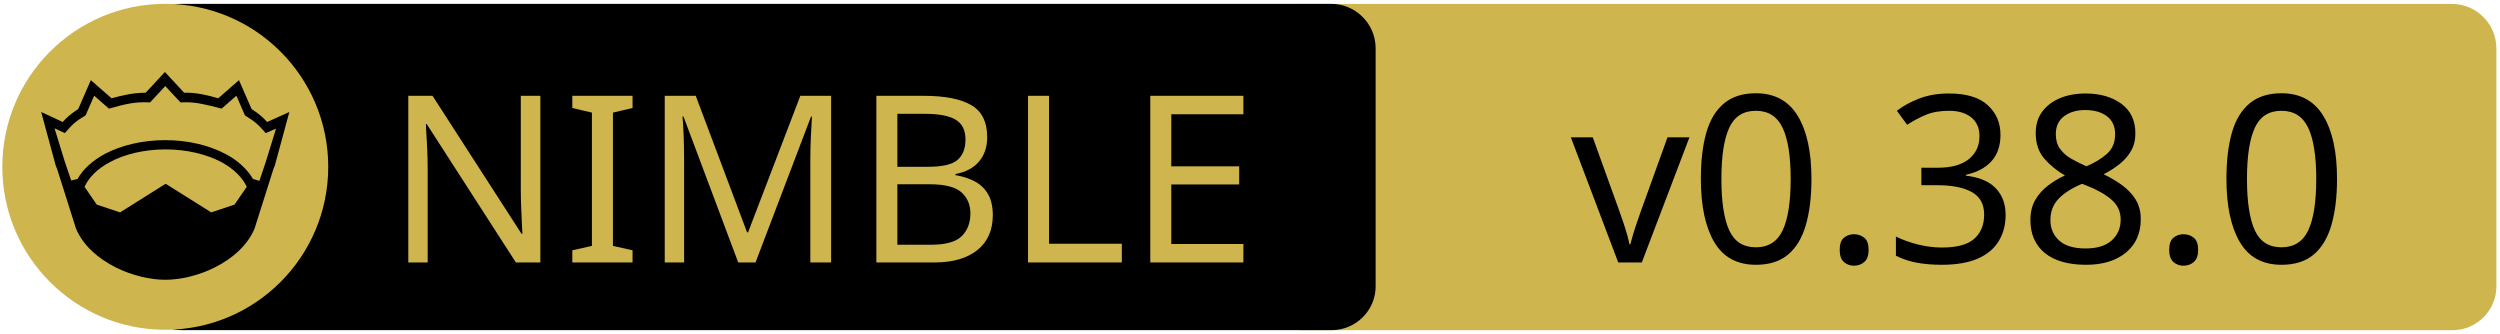
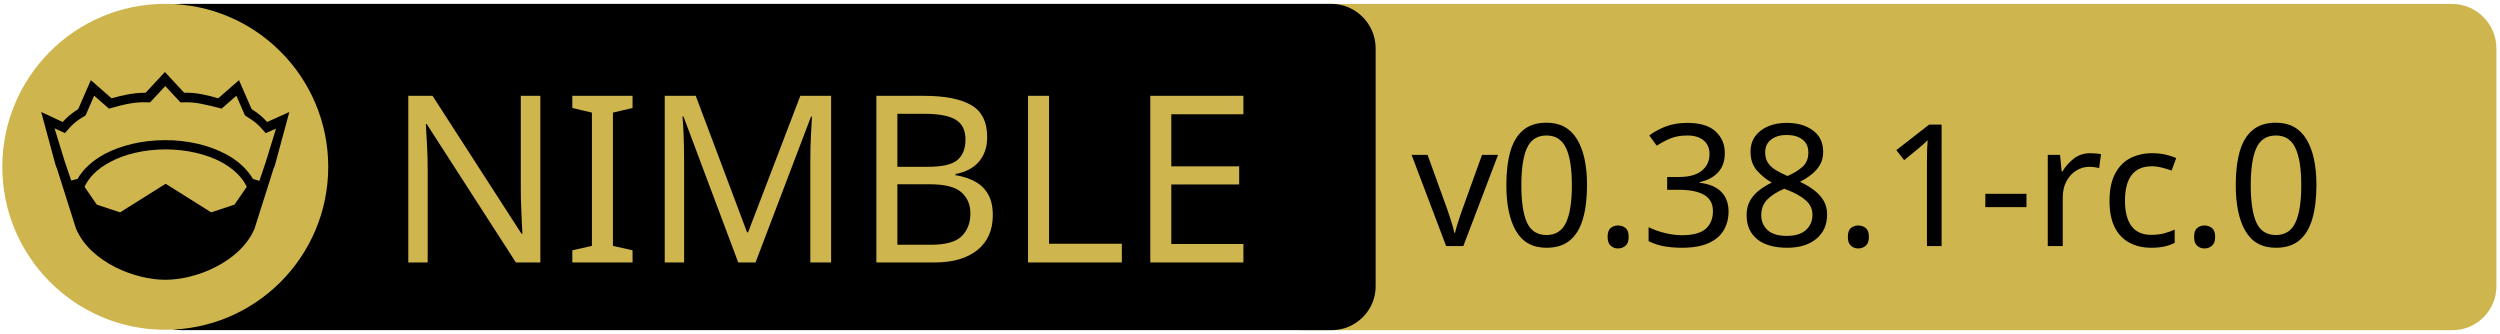
<svg xmlns="http://www.w3.org/2000/svg" xmlns:xlink="http://www.w3.org/1999/xlink" width="675" height="90" xml:space="preserve" version="1.1">
  <a xlink:href="https://github.com/waku-org/nwaku">
    <g>
      <path fill="#CEB54D" id="svg_15" d="m662.123,89.159l-310.5,0c-6.6,0 -12,-5.4 -12,-12l0,-64.1c0,-6.6 5.4,-12 12,-12l310.4,0c6.6,0 12,5.4 12,12l0,64.1c0.1,6.6 -5.3,12 -11.9,12z" />
      <path id="svg_1" d="m359.524,89.139l-310.5,0c-6.6,0 -12,-5.4 -12,-12l0,-64.1c0,-6.6 5.4,-12 12,-12l310.4,0c6.6,0 12,5.4 12,12l0,64.1c0.1,6.6 -5.3,12 -11.9,12z" />
      <rect id="svg_2" fill="none" height="45.9" width="315.3" class="st0" y="24.539" x="60.224" />
      <circle id="svg_4" fill="#CEB54D" r="44" cy="45.039" cx="44.624" class="st1" />
      <g id="XMLID_4_">
        <path id="svg_5" d="m78.124,30.239l-3.9,14.4l-0.4,1l-5.1,16.1c0,0 0,0 0,0c-2,4.7 -6.1,8.1 -10.6,10.4c-4.5,2.3 -9.5,3.4 -13.5,3.4c-4,0 -8.9,-1.1 -13.5,-3.4c-4.5,-2.3 -8.6,-5.7 -10.6,-10.4c0,0 0,0 0,0l-5.1,-16.1l-0.4,-1l-3.9,-14.4l5.8,2.7c0.9,-1 2,-2.1 4.2,-3.5l3.4,-7.8l5.6,4.9c2.9,-0.8 5.8,-1.5 9.2,-1.5l5.2,-5.6l5.2,5.6c3.4,-0.1 6.4,0.7 9.2,1.5l5.6,-4.9l3.4,7.8c2.2,1.4 3.3,2.5 4.2,3.5l6,-2.7z" />
        <g id="XMLID_6_">
          <g id="svg_6">
            <path id="svg_7" fill="#CEB54D" d="m66.624,50.439l-3.3,4.8l-6.3,2.1l-12.1,-7.6c-0.1,-0.1 -0.3,-0.1 -0.4,0l-12.1,7.6l-6.3,-2.1l-3.3,-4.8c1.2,-2.6 3.5,-4.9 6.9,-6.7c3.9,-2.1 9.2,-3.4 15,-3.4c5.7,0 11,1.3 15,3.4c3.3,1.8 5.7,4.1 6.9,6.7z" class="st1" />
          </g>
          <g id="svg_8" />
        </g>
        <g id="XMLID_5_">
          <g id="svg_9">
            <path id="svg_10" fill="#CEB54D" d="m74.524,34.739l-2.8,9.1l-1.7,5l-1.6,-0.5c0,0 -0.1,0 -0.1,0c-1.6,-2.7 -4.2,-5.1 -7.5,-6.8c-4.4,-2.3 -10,-3.7 -16.2,-3.7c-6.2,0 -11.9,1.4 -16.3,3.7c-3.3,1.8 -5.9,4.1 -7.4,6.8c0,0 -0.1,0 -0.1,0l-1.6,0.4l-1.7,-5l-2.8,-9.1l2.8,1.3l0.6,-0.7c1.2,-1.3 1.8,-2.2 4.7,-3.9l0.3,-0.2l2.3,-5.3l4,3.5l0.7,-0.2c3.2,-0.9 6.3,-1.7 9.8,-1.5l0.6,0l4.1,-4.4l4.1,4.4l0.6,0c3.5,-0.2 6.5,0.7 9.8,1.5l0.7,0.2l4,-3.5l2.3,5.3l0.3,0.2c2.9,1.8 3.5,2.6 4.7,3.9l0.6,0.7l2.8,-1.2z" class="st1" />
          </g>
          <g id="svg_11" />
        </g>
      </g>
      <text x="-442" y="-350.021" id="svg_16" font-size="63px" font-family="'PT Sans Caption', 'Tahoma', 'Helvetica Neue Medium', 'PT Sans', sans-serif" fill="#CEB54D" class="st1 st2 st3" transform="matrix(1 0 0 1 546.13 420.879)">NIMBLE</text>
-       <text x="-122.0" y="-350.012" id="svg_17" font-size="63.012px" font-family="'PT Sans Caption', 'Tahoma', 'Helvetica Neue Medium', 'PT Sans', sans-serif" fill="#000000" class="st1 st2 st3" transform="matrix(1 0 0 1 546.13 420.879)">v0.38.0</text>
+       <text x="-165" y="-354.438" id="svg_17" font-size="45.938px" font-family="'PT Sans Caption', 'Tahoma', 'Helvetica Neue Medium', 'PT Sans', sans-serif" fill="#000000" class="st1 st2 st3" transform="matrix(1 0 0 1 546.13 420.879)">v0.38.1-rc.0</text>
    </g>
  </a>
</svg>
